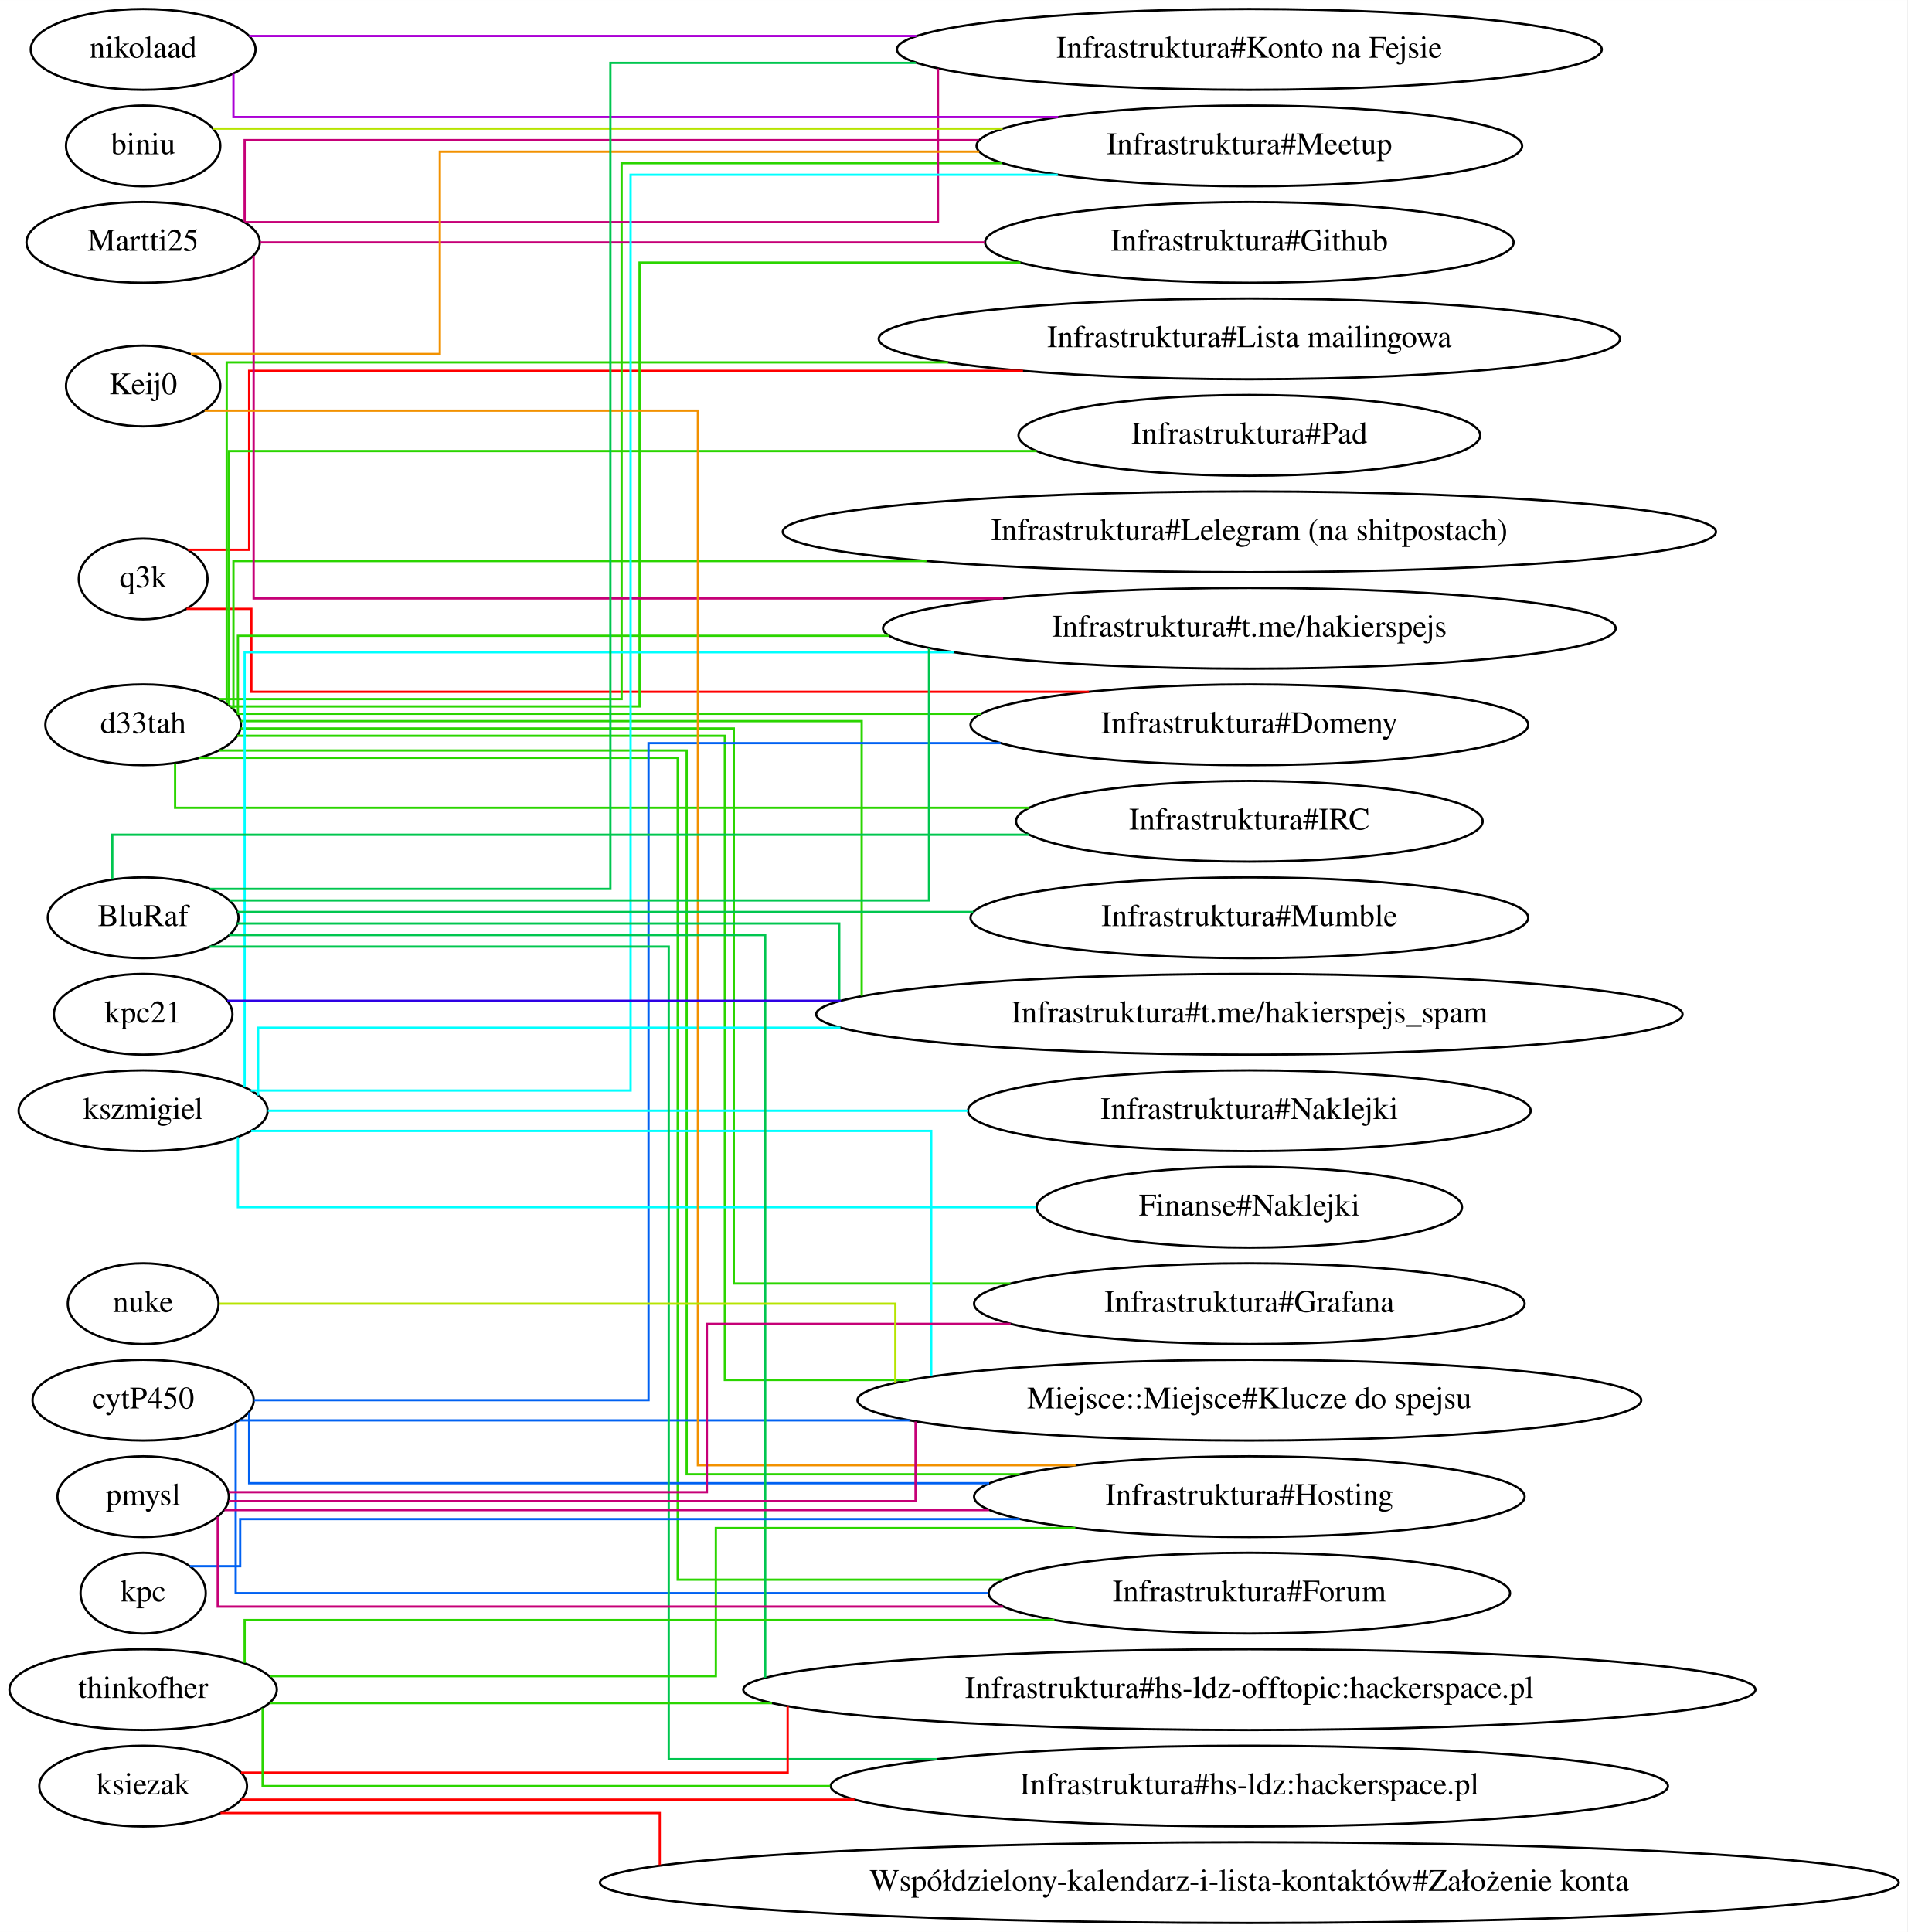
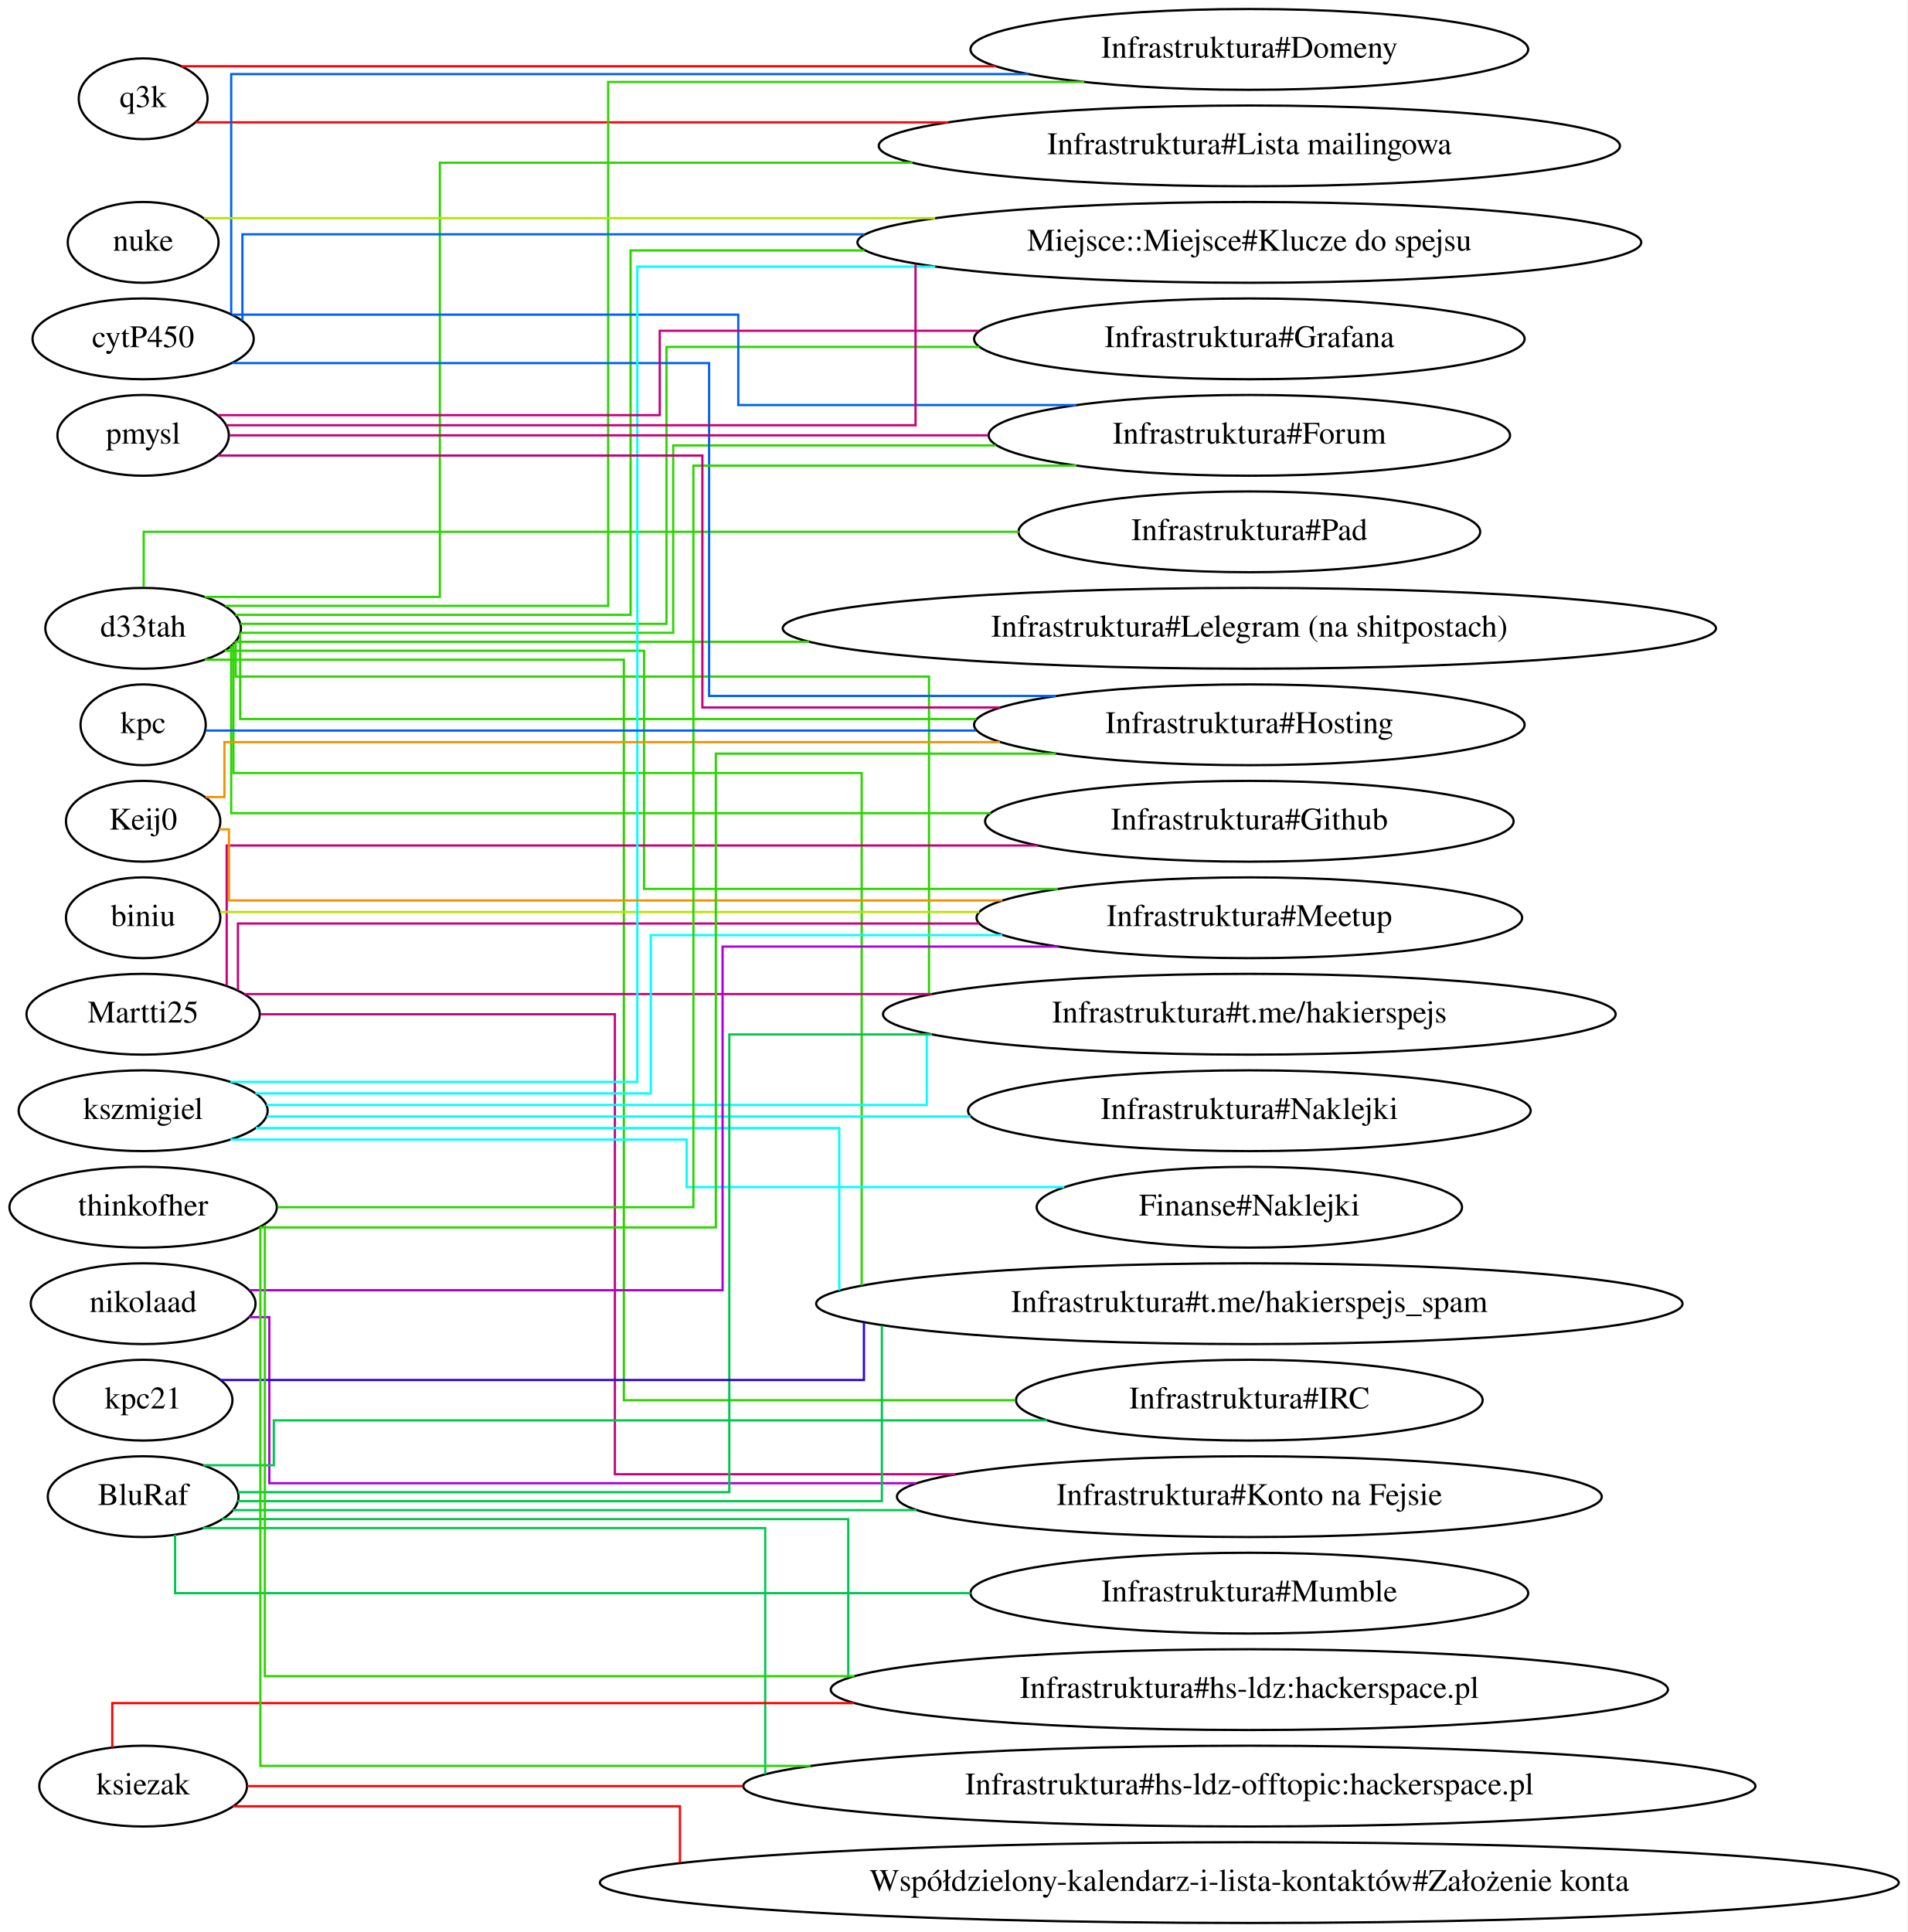
<svg xmlns="http://www.w3.org/2000/svg" width="850pt" height="861pt" viewBox="0.00 0.00 850.04 861.00">
  <g id="graph0" class="graph" transform="scale(1 1) rotate(0) translate(4 857)">
    <polygon fill="#ffffff" stroke="transparent" points="-4,4 -4,-857 846.038,-857 846.038,4 -4,4" />
    <g id="node1" class="node">
-       <ellipse fill="none" stroke="#000000" cx="59.795" cy="-599" rx="28.695" ry="18" />
-       <text text-anchor="middle" x="59.795" y="-595.3" font-family="Times,serif" font-size="14.00" fill="#000000">q3k</text>
+       <ellipse fill="none" stroke="#000000" cx="59.795" cy="-813" rx="28.695" ry="18" />
+       <text text-anchor="middle" x="59.795" y="-809.3" font-family="Times,serif" font-size="14.00" fill="#000000">q3k</text>
    </g>
    <g id="node2" class="node">
-       <ellipse fill="none" stroke="#000000" cx="552.814" cy="-534" rx="124.278" ry="18" />
-       <text text-anchor="middle" x="552.814" y="-530.3" font-family="Times,serif" font-size="14.00" fill="#000000">Infrastruktura#Domeny</text>
+       <ellipse fill="none" stroke="#000000" cx="552.814" cy="-792" rx="165.171" ry="18" />
+       <text text-anchor="middle" x="552.814" y="-788.3" font-family="Times,serif" font-size="14.00" fill="#000000">Infrastruktura#Lista mailingowa</text>
    </g>
    <g id="edge1" class="edge">
-       <path fill="none" stroke="#ff0000" d="M79.139,-585.667C92.561,-585.667 108.038,-585.667 108.038,-585.667 108.038,-585.667 108.038,-548.727 108.038,-548.727 108.038,-548.727 355.625,-548.727 481.353,-548.727" />
+       <path fill="none" stroke="#ff0000" d="M83.242,-802.5C142.518,-802.5 301.936,-802.5 418.633,-802.5" />
    </g>
    <g id="node3" class="node">
-       <ellipse fill="none" stroke="#000000" cx="552.814" cy="-706" rx="165.171" ry="18" />
-       <text text-anchor="middle" x="552.814" y="-702.3" font-family="Times,serif" font-size="14.00" fill="#000000">Infrastruktura#Lista mailingowa</text>
+       <ellipse fill="none" stroke="#000000" cx="552.814" cy="-835" rx="124.278" ry="18" />
+       <text text-anchor="middle" x="552.814" y="-831.3" font-family="Times,serif" font-size="14.00" fill="#000000">Infrastruktura#Domeny</text>
    </g>
    <g id="edge2" class="edge">
-       <path fill="none" stroke="#ff0000" d="M79.83,-612C92.706,-612 107.038,-612 107.038,-612 107.038,-612 107.038,-691.75 107.038,-691.75 107.038,-691.75 320.439,-691.75 451.939,-691.75" />
+       <path fill="none" stroke="#ff0000" d="M76.766,-827.5C133.192,-827.5 317.839,-827.5 439.891,-827.5" />
    </g>
    <g id="node4" class="node">
-       <ellipse fill="none" stroke="#000000" cx="59.795" cy="-534" rx="43.592" ry="18" />
-       <text text-anchor="middle" x="59.795" y="-530.3" font-family="Times,serif" font-size="14.00" fill="#000000">d33tah</text>
+       <ellipse fill="none" stroke="#000000" cx="59.795" cy="-577" rx="43.592" ry="18" />
+       <text text-anchor="middle" x="59.795" y="-573.3" font-family="Times,serif" font-size="14.00" fill="#000000">d33tah</text>
+     </g>
+     <g id="edge13" class="edge">
+       <path fill="none" stroke="#2bd500" d="M87.196,-591C125.93,-591 192.038,-591 192.038,-591 192.038,-591 192.038,-784.5 192.038,-784.5 192.038,-784.5 303.628,-784.5 402.686,-784.5" />
+     </g>
+     <g id="edge15" class="edge">
+       <path fill="none" stroke="#2bd500" d="M96.369,-587C155.864,-587 267.038,-587 267.038,-587 267.038,-587 267.038,-820.5 267.038,-820.5 267.038,-820.5 394.546,-820.5 479.219,-820.5" />
+     </g>
+     <g id="node5" class="node">
+       <ellipse fill="none" stroke="#000000" cx="552.814" cy="-663" rx="116.18" ry="18" />
+       <text text-anchor="middle" x="552.814" y="-659.3" font-family="Times,serif" font-size="14.00" fill="#000000">Infrastruktura#Forum</text>
+     </g>
+     <g id="edge3" class="edge">
+       <path fill="none" stroke="#2bd500" d="M103.125,-575C171.327,-575 296.038,-575 296.038,-575 296.038,-575 296.038,-658.5 296.038,-658.5 296.038,-658.5 370.925,-658.5 439.815,-658.5" />
+     </g>
+     <g id="node6" class="node">
+       <ellipse fill="none" stroke="#000000" cx="552.814" cy="-706" rx="122.678" ry="18" />
+       <text text-anchor="middle" x="552.814" y="-702.3" font-family="Times,serif" font-size="14.00" fill="#000000">Infrastruktura#Grafana</text>
+     </g>
+     <g id="edge4" class="edge">
+       <path fill="none" stroke="#2bd500" d="M103.119,-579C170.572,-579 293.038,-579 293.038,-579 293.038,-579 293.038,-702.4 293.038,-702.4 293.038,-702.4 364.479,-702.4 432.432,-702.4" />
+     </g>
+     <g id="node7" class="node">
+       <ellipse fill="none" stroke="#000000" cx="552.814" cy="-534" rx="122.678" ry="18" />
+       <text text-anchor="middle" x="552.814" y="-530.3" font-family="Times,serif" font-size="14.00" fill="#000000">Infrastruktura#Hosting</text>
+     </g>
+     <g id="edge5" class="edge">
+       <path fill="none" stroke="#2bd500" d="M103.038,-574.826C103.038,-566.429 103.038,-536.571 103.038,-536.571 103.038,-536.571 297.895,-536.571 431.098,-536.571" />
+     </g>
+     <g id="node8" class="node">
+       <ellipse fill="none" stroke="#000000" cx="552.814" cy="-233" rx="103.981" ry="18" />
+       <text text-anchor="middle" x="552.814" y="-229.3" font-family="Times,serif" font-size="14.00" fill="#000000">Infrastruktura#IRC</text>
+     </g>
+     <g id="edge6" class="edge">
+       <path fill="none" stroke="#2bd500" d="M87.365,-563C145.228,-563 274.038,-563 274.038,-563 274.038,-563 274.038,-233 274.038,-233 274.038,-233 369.429,-233 448.611,-233" />
+     </g>
+     <g id="node9" class="node">
+       <ellipse fill="none" stroke="#000000" cx="552.814" cy="-577" rx="207.963" ry="18" />
+       <text text-anchor="middle" x="552.814" y="-573.3" font-family="Times,serif" font-size="14.00" fill="#000000">Infrastruktura#Lelegram (na shitpostach)</text>
+     </g>
+     <g id="edge7" class="edge">
+       <path fill="none" stroke="#2bd500" d="M100.981,-571C157.276,-571 262.067,-571 356.566,-571" />
+     </g>
+     <g id="node10" class="node">
+       <ellipse fill="none" stroke="#000000" cx="552.814" cy="-405" rx="163.271" ry="18" />
+       <text text-anchor="middle" x="552.814" y="-401.3" font-family="Times,serif" font-size="14.00" fill="#000000">Infrastruktura#t.me/hakierspejs</text>
+     </g>
+     <g id="edge8" class="edge">
+       <path fill="none" stroke="#2bd500" d="M101.038,-571.125C101.038,-564.759 101.038,-555.5 101.038,-555.5 101.038,-555.5 410.038,-555.5 410.038,-555.5 410.038,-555.5 410.038,-446.364 410.038,-413.964" />
+     </g>
+     <g id="node11" class="node">
+       <ellipse fill="none" stroke="#000000" cx="552.814" cy="-448" rx="121.578" ry="18" />
+       <text text-anchor="middle" x="552.814" y="-444.3" font-family="Times,serif" font-size="14.00" fill="#000000">Infrastruktura#Meetup</text>
+     </g>
+     <g id="edge9" class="edge">
+       <path fill="none" stroke="#2bd500" d="M96.159,-567C159.418,-567 283.038,-567 283.038,-567 283.038,-567 283.038,-460.857 283.038,-460.857 283.038,-460.857 388.419,-460.857 467.455,-460.857" />
+     </g>
+     <g id="node12" class="node">
+       <ellipse fill="none" stroke="#000000" cx="552.814" cy="-276" rx="193.066" ry="18" />
+       <text text-anchor="middle" x="552.814" y="-272.3" font-family="Times,serif" font-size="14.00" fill="#000000">Infrastruktura#t.me/hakierspejs_spam</text>
+     </g>
+     <g id="edge10" class="edge">
+       <path fill="none" stroke="#2bd500" d="M100.038,-570.097C100.038,-553.458 100.038,-512.5 100.038,-512.5 100.038,-512.5 380.038,-512.5 380.038,-512.5 380.038,-512.5 380.038,-325.727 380.038,-284.141" />
+     </g>
+     <g id="node13" class="node">
+       <ellipse fill="none" stroke="#000000" cx="552.814" cy="-620" rx="102.882" ry="18" />
+       <text text-anchor="middle" x="552.814" y="-616.3" font-family="Times,serif" font-size="14.00" fill="#000000">Infrastruktura#Pad</text>
    </g>
    <g id="edge11" class="edge">
-       <path fill="none" stroke="#2bd500" d="M101.829,-538.909C174.424,-538.909 325.814,-538.909 433.131,-538.909" />
-     </g>
-     <g id="edge8" class="edge">
-       <path fill="none" stroke="#2bd500" d="M97.038,-543.619C97.038,-578.387 97.038,-695.5 97.038,-695.5 97.038,-695.5 284.089,-695.5 418.531,-695.5" />
-     </g>
-     <g id="node5" class="node">
-       <ellipse fill="none" stroke="#000000" cx="552.814" cy="-577" rx="163.271" ry="18" />
-       <text text-anchor="middle" x="552.814" y="-573.3" font-family="Times,serif" font-size="14.00" fill="#000000">Infrastruktura#t.me/hakierspejs</text>
-     </g>
-     <g id="edge3" class="edge">
-       <path fill="none" stroke="#2bd500" d="M102.038,-538.55C102.038,-548.969 102.038,-573.667 102.038,-573.667 102.038,-573.667 262.789,-573.667 392.3,-573.667" />
-     </g>
-     <g id="node6" class="node">
-       <ellipse fill="none" stroke="#000000" cx="552.814" cy="-749" rx="117.779" ry="18" />
-       <text text-anchor="middle" x="552.814" y="-745.3" font-family="Times,serif" font-size="14.00" fill="#000000">Infrastruktura#Github</text>
-     </g>
-     <g id="edge4" class="edge">
-       <path fill="none" stroke="#2bd500" d="M98.585,-542.182C162.037,-542.182 281.038,-542.182 281.038,-542.182 281.038,-542.182 281.038,-740 281.038,-740 281.038,-740 373.724,-740 450.841,-740" />
-     </g>
-     <g id="node7" class="node">
-       <ellipse fill="none" stroke="#000000" cx="552.814" cy="-663" rx="102.882" ry="18" />
-       <text text-anchor="middle" x="552.814" y="-659.3" font-family="Times,serif" font-size="14.00" fill="#000000">Infrastruktura#Pad</text>
-     </g>
-     <g id="edge5" class="edge">
-       <path fill="none" stroke="#2bd500" d="M98.038,-542.774C98.038,-570.747 98.038,-656 98.038,-656 98.038,-656 324.75,-656 458.031,-656" />
-     </g>
-     <g id="node8" class="node">
-       <ellipse fill="none" stroke="#000000" cx="552.814" cy="-491" rx="103.981" ry="18" />
-       <text text-anchor="middle" x="552.814" y="-487.3" font-family="Times,serif" font-size="14.00" fill="#000000">Infrastruktura#IRC</text>
-     </g>
-     <g id="edge6" class="edge">
-       <path fill="none" stroke="#2bd500" d="M74.038,-516.8C74.038,-507.137 74.038,-497 74.038,-497 74.038,-497 314.368,-497 454.481,-497" />
-     </g>
-     <g id="node9" class="node">
-       <ellipse fill="none" stroke="#000000" cx="552.814" cy="-792" rx="121.578" ry="18" />
-       <text text-anchor="middle" x="552.814" y="-788.3" font-family="Times,serif" font-size="14.00" fill="#000000">Infrastruktura#Meetup</text>
-     </g>
-     <g id="edge7" class="edge">
-       <path fill="none" stroke="#2bd500" d="M93.584,-545.455C153.713,-545.455 273.038,-545.455 273.038,-545.455 273.038,-545.455 273.038,-784.286 273.038,-784.286 273.038,-784.286 364.349,-784.286 442.641,-784.286" />
-     </g>
-     <g id="node10" class="node">
-       <ellipse fill="none" stroke="#000000" cx="552.814" cy="-620" rx="207.963" ry="18" />
-       <text text-anchor="middle" x="552.814" y="-616.3" font-family="Times,serif" font-size="14.00" fill="#000000">Infrastruktura#Lelegram (na shitpostach)</text>
-     </g>
-     <g id="edge9" class="edge">
-       <path fill="none" stroke="#2bd500" d="M100.038,-541C100.038,-559.271 100.038,-607 100.038,-607 100.038,-607 276.351,-607 408.931,-607" />
-     </g>
-     <g id="node11" class="node">
-       <ellipse fill="none" stroke="#000000" cx="552.814" cy="-190" rx="122.678" ry="18" />
-       <text text-anchor="middle" x="552.814" y="-186.3" font-family="Times,serif" font-size="14.00" fill="#000000">Infrastruktura#Hosting</text>
-     </g>
-     <g id="edge10" class="edge">
-       <path fill="none" stroke="#2bd500" d="M93.478,-522.545C160.039,-522.545 302.038,-522.545 302.038,-522.545 302.038,-522.545 302.038,-200 302.038,-200 302.038,-200 381.11,-200 450.452,-200" />
-     </g>
-     <g id="node12" class="node">
-       <ellipse fill="none" stroke="#000000" cx="552.814" cy="-276" rx="122.678" ry="18" />
-       <text text-anchor="middle" x="552.814" y="-272.3" font-family="Times,serif" font-size="14.00" fill="#000000">Infrastruktura#Grafana</text>
+       <path fill="none" stroke="#2bd500" d="M60.038,-595.485C60.038,-607.14 60.038,-620 60.038,-620 60.038,-620 305.693,-620 450.112,-620" />
+     </g>
+     <g id="node14" class="node">
+       <ellipse fill="none" stroke="#000000" cx="552.814" cy="-749" rx="174.669" ry="18" />
+       <text text-anchor="middle" x="552.814" y="-745.3" font-family="Times,serif" font-size="14.00" fill="#000000">Miejsce::Miejsce#Klucze do spejsu</text>
    </g>
    <g id="edge12" class="edge">
-       <path fill="none" stroke="#2bd500" d="M103.264,-532.364C178.032,-532.364 323.038,-532.364 323.038,-532.364 323.038,-532.364 323.038,-285 323.038,-285 323.038,-285 386.229,-285 446.334,-285" />
-     </g>
-     <g id="node13" class="node">
-       <ellipse fill="none" stroke="#000000" cx="552.814" cy="-405" rx="193.066" ry="18" />
-       <text text-anchor="middle" x="552.814" y="-401.3" font-family="Times,serif" font-size="14.00" fill="#000000">Infrastruktura#t.me/hakierspejs_spam</text>
-     </g>
-     <g id="edge13" class="edge">
-       <path fill="none" stroke="#2bd500" d="M103.317,-535.636C190.878,-535.636 380.038,-535.636 380.038,-535.636 380.038,-535.636 380.038,-441.771 380.038,-413.172" />
-     </g>
-     <g id="node14" class="node">
-       <ellipse fill="none" stroke="#000000" cx="552.814" cy="-233" rx="174.669" ry="18" />
-       <text text-anchor="middle" x="552.814" y="-229.3" font-family="Times,serif" font-size="14.00" fill="#000000">Miejsce::Miejsce#Klucze do spejsu</text>
+       <path fill="none" stroke="#2bd500" d="M100.912,-583C163.893,-583 277.038,-583 277.038,-583 277.038,-583 277.038,-745.4 277.038,-745.4 277.038,-745.4 325.216,-745.4 381.297,-745.4" />
+     </g>
+     <g id="node15" class="node">
+       <ellipse fill="none" stroke="#000000" cx="552.814" cy="-491" rx="117.779" ry="18" />
+       <text text-anchor="middle" x="552.814" y="-487.3" font-family="Times,serif" font-size="14.00" fill="#000000">Infrastruktura#Github</text>
    </g>
    <g id="edge14" class="edge">
-       <path fill="none" stroke="#2bd500" d="M101.735,-529.091C175.106,-529.091 319.038,-529.091 319.038,-529.091 319.038,-529.091 319.038,-242 319.038,-242 319.038,-242 356.333,-242 401.13,-242" />
-     </g>
-     <g id="node15" class="node">
-       <ellipse fill="none" stroke="#000000" cx="552.814" cy="-147" rx="116.18" ry="18" />
-       <text text-anchor="middle" x="552.814" y="-143.3" font-family="Times,serif" font-size="14.00" fill="#000000">Infrastruktura#Forum</text>
-     </g>
-     <g id="edge15" class="edge">
-       <path fill="none" stroke="#2bd500" d="M84.841,-519.273C146.009,-519.273 298.038,-519.273 298.038,-519.273 298.038,-519.273 298.038,-153 298.038,-153 298.038,-153 373.962,-153 442.917,-153" />
+       <path fill="none" stroke="#2bd500" d="M99.038,-569.099C99.038,-548.475 99.038,-494.6 99.038,-494.6 99.038,-494.6 302.987,-494.6 437.427,-494.6" />
    </g>
    <g id="node16" class="node">
-       <ellipse fill="none" stroke="#000000" cx="59.795" cy="-233" rx="49.291" ry="18" />
-       <text text-anchor="middle" x="59.795" y="-229.3" font-family="Times,serif" font-size="14.00" fill="#000000">cytP450</text>
+       <ellipse fill="none" stroke="#000000" cx="59.795" cy="-706" rx="49.291" ry="18" />
+       <text text-anchor="middle" x="59.795" y="-702.3" font-family="Times,serif" font-size="14.00" fill="#000000">cytP450</text>
+     </g>
+     <g id="edge19" class="edge">
+       <path fill="none" stroke="#0061f2" d="M99.038,-717.314C99.038,-746.849 99.038,-824 99.038,-824 99.038,-824 320.892,-824 454.351,-824" />
+     </g>
+     <g id="edge17" class="edge">
+       <path fill="none" stroke="#0061f2" d="M99.504,-716.8C173.498,-716.8 325.038,-716.8 325.038,-716.8 325.038,-716.8 325.038,-676.5 325.038,-676.5 325.038,-676.5 409.62,-676.5 475.699,-676.5" />
+     </g>
+     <g id="edge18" class="edge">
+       <path fill="none" stroke="#0061f2" d="M99.485,-695.2C170.52,-695.2 312.038,-695.2 312.038,-695.2 312.038,-695.2 312.038,-546.857 312.038,-546.857 312.038,-546.857 397.48,-546.857 466.568,-546.857" />
    </g>
    <g id="edge16" class="edge">
-       <path fill="none" stroke="#0061f2" d="M109.225,-233C175.529,-233 285.038,-233 285.038,-233 285.038,-233 285.038,-525.818 285.038,-525.818 285.038,-525.818 368.299,-525.818 441.966,-525.818" />
-     </g>
-     <g id="edge17" class="edge">
-       <path fill="none" stroke="#0061f2" d="M107.038,-227.541C107.038,-217.248 107.038,-196 107.038,-196 107.038,-196 304.774,-196 436.855,-196" />
-     </g>
-     <g id="edge18" class="edge">
-       <path fill="none" stroke="#0061f2" d="M102.684,-224C168.633,-224 298.131,-224 401.364,-224" />
-     </g>
-     <g id="edge19" class="edge">
-       <path fill="none" stroke="#0061f2" d="M101.038,-222.797C101.038,-200.016 101.038,-147 101.038,-147 101.038,-147 302.612,-147 436.47,-147" />
+       <path fill="none" stroke="#0061f2" d="M104.038,-714.117C104.038,-727.468 104.038,-752.6 104.038,-752.6 104.038,-752.6 254.539,-752.6 381.23,-752.6" />
    </g>
    <g id="node17" class="node">
-       <ellipse fill="none" stroke="#000000" cx="59.795" cy="-749" rx="51.991" ry="18" />
-       <text text-anchor="middle" x="59.795" y="-745.3" font-family="Times,serif" font-size="14.00" fill="#000000">Martti25</text>
+       <ellipse fill="none" stroke="#000000" cx="59.795" cy="-405" rx="51.991" ry="18" />
+       <text text-anchor="middle" x="59.795" y="-401.3" font-family="Times,serif" font-size="14.00" fill="#000000">Martti25</text>
+     </g>
+     <g id="edge20" class="edge">
+       <path fill="none" stroke="#c60077" d="M104.854,-414C173.611,-414 307.651,-414 411.268,-414" />
    </g>
    <g id="edge22" class="edge">
-       <path fill="none" stroke="#c60077" d="M109.038,-742.974C109.038,-713.991 109.038,-590.333 109.038,-590.333 109.038,-590.333 311.702,-590.333 443.116,-590.333" />
+       <path fill="none" stroke="#c60077" d="M102.038,-415.622C102.038,-427.6 102.038,-445.429 102.038,-445.429 102.038,-445.429 298.78,-445.429 432.31,-445.429" />
+     </g>
+     <g id="edge21" class="edge">
+       <path fill="none" stroke="#c60077" d="M97.038,-417.757C97.038,-439.212 97.038,-480.2 97.038,-480.2 97.038,-480.2 325.192,-480.2 458.653,-480.2" />
+     </g>
+     <g id="node18" class="node">
+       <ellipse fill="none" stroke="#000000" cx="552.814" cy="-190" rx="157.072" ry="18" />
+       <text text-anchor="middle" x="552.814" y="-186.3" font-family="Times,serif" font-size="14.00" fill="#000000">Infrastruktura#Konto na Fejsie</text>
    </g>
    <g id="edge23" class="edge">
-       <path fill="none" stroke="#c60077" d="M112.09,-749C188.418,-749 332.402,-749 435.022,-749" />
-     </g>
-     <g id="edge21" class="edge">
-       <path fill="none" stroke="#c60077" d="M105.038,-758.222C105.038,-771.538 105.038,-794.571 105.038,-794.571 105.038,-794.571 299.605,-794.571 432.229,-794.571" />
-     </g>
-     <g id="node18" class="node">
-       <ellipse fill="none" stroke="#000000" cx="552.814" cy="-835" rx="157.072" ry="18" />
-       <text text-anchor="middle" x="552.814" y="-831.3" font-family="Times,serif" font-size="14.00" fill="#000000">Infrastruktura#Konto na Fejsie</text>
-     </g>
-     <g id="edge20" class="edge">
-       <path fill="none" stroke="#c60077" d="M105.02,-758C200.519,-758 414.038,-758 414.038,-758 414.038,-758 414.038,-806.418 414.038,-826.466" />
+       <path fill="none" stroke="#c60077" d="M112.035,-405C174.301,-405 270.038,-405 270.038,-405 270.038,-405 270.038,-200 270.038,-200 270.038,-200 347.804,-200 421.773,-200" />
    </g>
    <g id="node19" class="node">
-       <ellipse fill="none" stroke="#000000" cx="59.795" cy="-792" rx="34.394" ry="18" />
-       <text text-anchor="middle" x="59.795" y="-788.3" font-family="Times,serif" font-size="14.00" fill="#000000">biniu</text>
+       <ellipse fill="none" stroke="#000000" cx="59.795" cy="-448" rx="34.394" ry="18" />
+       <text text-anchor="middle" x="59.795" y="-444.3" font-family="Times,serif" font-size="14.00" fill="#000000">biniu</text>
    </g>
    <g id="edge24" class="edge">
-       <path fill="none" stroke="#b6e400" d="M91.009,-799.714C160.279,-799.714 329.659,-799.714 442.877,-799.714" />
+       <path fill="none" stroke="#b6e400" d="M94.071,-450.571C162.967,-450.571 321.146,-450.571 432.413,-450.571" />
    </g>
    <g id="node20" class="node">
      <ellipse fill="none" stroke="#000000" cx="59.795" cy="-362" rx="55.491" ry="18" />
      <text text-anchor="middle" x="59.795" y="-358.3" font-family="Times,serif" font-size="14.00" fill="#000000">kszmigiel</text>
    </g>
+     <g id="edge26" class="edge">
+       <path fill="none" stroke="#00ffff" d="M114.748,-364.571C213.1,-364.571 409.038,-364.571 409.038,-364.571 409.038,-364.571 409.038,-384.559 409.038,-396.426" />
+     </g>
+     <g id="edge27" class="edge">
+       <path fill="none" stroke="#00ffff" d="M109.725,-369.714C176.351,-369.714 286.038,-369.714 286.038,-369.714 286.038,-369.714 286.038,-440.286 286.038,-440.286 286.038,-440.286 369.279,-440.286 442.766,-440.286" />
+     </g>
+     <g id="edge28" class="edge">
+       <path fill="none" stroke="#00ffff" d="M109.986,-354.286C197.791,-354.286 370.038,-354.286 370.038,-354.286 370.038,-354.286 370.038,-300.09 370.038,-281.884" />
+     </g>
+     <g id="edge30" class="edge">
+       <path fill="none" stroke="#00ffff" d="M98.663,-374.857C161.89,-374.857 280.038,-374.857 280.038,-374.857 280.038,-374.857 280.038,-738.2 280.038,-738.2 280.038,-738.2 345.856,-738.2 412.83,-738.2" />
+     </g>
+     <g id="node21" class="node">
+       <ellipse fill="none" stroke="#000000" cx="552.814" cy="-362" rx="125.378" ry="18" />
+       <text text-anchor="middle" x="552.814" y="-358.3" font-family="Times,serif" font-size="14.00" fill="#000000">Infrastruktura#Naklejki</text>
+     </g>
    <g id="edge25" class="edge">
-       <path fill="none" stroke="#00ffff" d="M105.038,-372.414C105.038,-414.053 105.038,-566.333 105.038,-566.333 105.038,-566.333 289.086,-566.333 421.19,-566.333" />
-     </g>
-     <g id="edge26" class="edge">
-       <path fill="none" stroke="#00ffff" d="M107.739,-371C171.714,-371 277.038,-371 277.038,-371 277.038,-371 277.038,-779.143 277.038,-779.143 277.038,-779.143 386.453,-779.143 467.445,-779.143" />
-     </g>
-     <g id="edge27" class="edge">
-       <path fill="none" stroke="#00ffff" d="M111.038,-368.786C111.038,-379.468 111.038,-399 111.038,-399 111.038,-399 248.884,-399 370.576,-399" />
-     </g>
-     <g id="edge29" class="edge">
-       <path fill="none" stroke="#00ffff" d="M107.897,-353C204.094,-353 411.038,-353 411.038,-353 411.038,-353 411.038,-273.018 411.038,-243.649" />
-     </g>
-     <g id="node21" class="node">
+       <path fill="none" stroke="#00ffff" d="M114.915,-359.429C190.297,-359.429 327.681,-359.429 428.529,-359.429" />
+     </g>
+     <g id="node22" class="node">
      <ellipse fill="none" stroke="#000000" cx="552.814" cy="-319" rx="94.783" ry="18" />
      <text text-anchor="middle" x="552.814" y="-315.3" font-family="Times,serif" font-size="14.00" fill="#000000">Finanse#Naklejki</text>
    </g>
-     <g id="edge28" class="edge">
-       <path fill="none" stroke="#00ffff" d="M102.038,-350.25C102.038,-337.519 102.038,-319 102.038,-319 102.038,-319 325.514,-319 457.767,-319" />
-     </g>
-     <g id="node22" class="node">
-       <ellipse fill="none" stroke="#000000" cx="552.814" cy="-362" rx="125.378" ry="18" />
-       <text text-anchor="middle" x="552.814" y="-358.3" font-family="Times,serif" font-size="14.00" fill="#000000">Infrastruktura#Naklejki</text>
-     </g>
-     <g id="edge30" class="edge">
-       <path fill="none" stroke="#00ffff" d="M115.392,-362C190.563,-362 326.762,-362 427.279,-362" />
+     <g id="edge29" class="edge">
+       <path fill="none" stroke="#00ffff" d="M98.715,-349.143C167.192,-349.143 302.038,-349.143 302.038,-349.143 302.038,-349.143 302.038,-328 302.038,-328 302.038,-328 397.262,-328 470.353,-328" />
    </g>
    <g id="node23" class="node">
-       <ellipse fill="none" stroke="#000000" cx="59.795" cy="-835" rx="50.091" ry="18" />
-       <text text-anchor="middle" x="59.795" y="-831.3" font-family="Times,serif" font-size="14.00" fill="#000000">nikolaad</text>
+       <ellipse fill="none" stroke="#000000" cx="59.795" cy="-276" rx="50.091" ry="18" />
+       <text text-anchor="middle" x="59.795" y="-272.3" font-family="Times,serif" font-size="14.00" fill="#000000">nikolaad</text>
+     </g>
+     <g id="edge32" class="edge">
+       <path fill="none" stroke="#ab00d5" d="M107.16,-282C181.713,-282 318.038,-282 318.038,-282 318.038,-282 318.038,-435.143 318.038,-435.143 318.038,-435.143 400.534,-435.143 467.722,-435.143" />
    </g>
    <g id="edge31" class="edge">
-       <path fill="none" stroke="#ab00d5" d="M100.038,-824.118C100.038,-815.484 100.038,-804.857 100.038,-804.857 100.038,-804.857 336.492,-804.857 467.65,-804.857" />
-     </g>
-     <g id="edge32" class="edge">
-       <path fill="none" stroke="#ab00d5" d="M107.067,-841C174.913,-841 302.897,-841 404.383,-841" />
+       <path fill="none" stroke="#ab00d5" d="M107.002,-270C112.412,-270 116.038,-270 116.038,-270 116.038,-270 116.038,-196 116.038,-196 116.038,-196 277.71,-196 404.332,-196" />
    </g>
    <g id="node24" class="node">
-       <ellipse fill="none" stroke="#000000" cx="59.795" cy="-685" rx="34.394" ry="18" />
-       <text text-anchor="middle" x="59.795" y="-681.3" font-family="Times,serif" font-size="14.00" fill="#000000">Keij0</text>
+       <ellipse fill="none" stroke="#000000" cx="59.795" cy="-491" rx="34.394" ry="18" />
+       <text text-anchor="middle" x="59.795" y="-487.3" font-family="Times,serif" font-size="14.00" fill="#000000">Keij0</text>
    </g>
    <g id="edge34" class="edge">
-       <path fill="none" stroke="#f29100" d="M81.042,-699.25C118.424,-699.25 192.038,-699.25 192.038,-699.25 192.038,-699.25 192.038,-789.429 192.038,-789.429 192.038,-789.429 327.515,-789.429 432.43,-789.429" />
+       <path fill="none" stroke="#f29100" d="M87.632,-501.8C92.499,-501.8 96.038,-501.8 96.038,-501.8 96.038,-501.8 96.038,-526.286 96.038,-526.286 96.038,-526.286 306.451,-526.286 441.658,-526.286" />
    </g>
    <g id="edge33" class="edge">
-       <path fill="none" stroke="#f29100" d="M87.199,-674C151.572,-674 307.038,-674 307.038,-674 307.038,-674 307.038,-204 307.038,-204 307.038,-204 403.344,-204 475.386,-204" />
+       <path fill="none" stroke="#f29100" d="M93.651,-487.4C96.336,-487.4 98.038,-487.4 98.038,-487.4 98.038,-487.4 98.038,-455.714 98.038,-455.714 98.038,-455.714 308.133,-455.714 442.725,-455.714" />
    </g>
    <g id="node25" class="node">
-       <ellipse fill="none" stroke="#000000" cx="59.795" cy="-448" rx="42.494" ry="18" />
-       <text text-anchor="middle" x="59.795" y="-444.3" font-family="Times,serif" font-size="14.00" fill="#000000">BluRaf</text>
+       <ellipse fill="none" stroke="#000000" cx="59.795" cy="-190" rx="42.494" ry="18" />
+       <text text-anchor="middle" x="59.795" y="-186.3" font-family="Times,serif" font-size="14.00" fill="#000000">BluRaf</text>
+     </g>
+     <g id="edge37" class="edge">
+       <path fill="none" stroke="#00c64f" d="M86.53,-204C101.841,-204 118.038,-204 118.038,-204 118.038,-204 118.038,-224 118.038,-224 118.038,-224 335.38,-224 462.728,-224" />
+     </g>
+     <g id="edge39" class="edge">
+       <path fill="none" stroke="#00c64f" d="M102.058,-192C175.996,-192 321.038,-192 321.038,-192 321.038,-192 321.038,-396 321.038,-396 321.038,-396 363.057,-396 411.312,-396" />
+     </g>
+     <g id="edge40" class="edge">
+       <path fill="none" stroke="#00c64f" d="M101.828,-188C190.588,-188 389.038,-188 389.038,-188 389.038,-188 389.038,-243.334 389.038,-266.246" />
+     </g>
+     <g id="edge36" class="edge">
+       <path fill="none" stroke="#00c64f" d="M99.723,-184C165.343,-184 299.213,-184 404.507,-184" />
+     </g>
+     <g id="node26" class="node">
+       <ellipse fill="none" stroke="#000000" cx="552.814" cy="-104" rx="186.567" ry="18" />
+       <text text-anchor="middle" x="552.814" y="-100.3" font-family="Times,serif" font-size="14.00" fill="#000000">Infrastruktura#hs-ldz:hackerspace.pl</text>
    </g>
    <g id="edge35" class="edge">
-       <path fill="none" stroke="#00c64f" d="M98.279,-455.714C189.262,-455.714 410.038,-455.714 410.038,-455.714 410.038,-455.714 410.038,-540.468 410.038,-568.277" />
-     </g>
-     <g id="edge37" class="edge">
-       <path fill="none" stroke="#00c64f" d="M46.038,-465.2C46.038,-474.863 46.038,-485 46.038,-485 46.038,-485 307.128,-485 454.501,-485" />
+       <path fill="none" stroke="#00c64f" d="M94.928,-180C176.928,-180 374.038,-180 374.038,-180 374.038,-180 374.038,-126.892 374.038,-109.466" />
+     </g>
+     <g id="node27" class="node">
+       <ellipse fill="none" stroke="#000000" cx="552.814" cy="-61" rx="225.56" ry="18" />
+       <text text-anchor="middle" x="552.814" y="-57.3" font-family="Times,serif" font-size="14.00" fill="#000000">Infrastruktura#hs-ldz-offtopic:hackerspace.pl</text>
+     </g>
+     <g id="edge38" class="edge">
+       <path fill="none" stroke="#00c64f" d="M86.378,-176C155.77,-176 337.038,-176 337.038,-176 337.038,-176 337.038,-88.737 337.038,-66.24" />
+     </g>
+     <g id="node28" class="node">
+       <ellipse fill="none" stroke="#000000" cx="552.814" cy="-147" rx="124.278" ry="18" />
+       <text text-anchor="middle" x="552.814" y="-143.3" font-family="Times,serif" font-size="14.00" fill="#000000">Infrastruktura#Mumble</text>
    </g>
    <g id="edge41" class="edge">
-       <path fill="none" stroke="#00c64f" d="M101.635,-445.429C186.319,-445.429 370.038,-445.429 370.038,-445.429 370.038,-445.429 370.038,-422.211 370.038,-410.965" />
-     </g>
-     <g id="edge39" class="edge">
-       <path fill="none" stroke="#00c64f" d="M89.631,-460.857C147.212,-460.857 268.038,-460.857 268.038,-460.857 268.038,-460.857 268.038,-829 268.038,-829 268.038,-829 335.122,-829 404.17,-829" />
-     </g>
-     <g id="node26" class="node">
-       <ellipse fill="none" stroke="#000000" cx="552.814" cy="-61" rx="186.567" ry="18" />
-       <text text-anchor="middle" x="552.814" y="-57.3" font-family="Times,serif" font-size="14.00" fill="#000000">Infrastruktura#hs-ldz:hackerspace.pl</text>
-     </g>
-     <g id="edge36" class="edge">
-       <path fill="none" stroke="#00c64f" d="M89.462,-435.143C152.493,-435.143 294.038,-435.143 294.038,-435.143 294.038,-435.143 294.038,-73 294.038,-73 294.038,-73 352.328,-73 413.579,-73" />
-     </g>
-     <g id="node27" class="node">
-       <ellipse fill="none" stroke="#000000" cx="552.814" cy="-448" rx="124.278" ry="18" />
-       <text text-anchor="middle" x="552.814" y="-444.3" font-family="Times,serif" font-size="14.00" fill="#000000">Infrastruktura#Mumble</text>
-     </g>
-     <g id="edge38" class="edge">
-       <path fill="none" stroke="#00c64f" d="M101.829,-450.571C173.667,-450.571 322.666,-450.571 429.76,-450.571" />
-     </g>
-     <g id="node28" class="node">
-       <ellipse fill="none" stroke="#000000" cx="552.814" cy="-104" rx="225.56" ry="18" />
-       <text text-anchor="middle" x="552.814" y="-100.3" font-family="Times,serif" font-size="14.00" fill="#000000">Infrastruktura#hs-ldz-offtopic:hackerspace.pl</text>
-     </g>
-     <g id="edge40" class="edge">
-       <path fill="none" stroke="#00c64f" d="M98.053,-440.286C174.108,-440.286 337.038,-440.286 337.038,-440.286 337.038,-440.286 337.038,-152.065 337.038,-109.282" />
+       <path fill="none" stroke="#00c64f" d="M74.038,-173.005C74.038,-160.986 74.038,-147 74.038,-147 74.038,-147 286.723,-147 428.583,-147" />
    </g>
    <g id="node29" class="node">
-       <ellipse fill="none" stroke="#000000" cx="59.795" cy="-405" rx="39.794" ry="18" />
-       <text text-anchor="middle" x="59.795" y="-401.3" font-family="Times,serif" font-size="14.00" fill="#000000">kpc21</text>
+       <ellipse fill="none" stroke="#000000" cx="59.795" cy="-233" rx="39.794" ry="18" />
+       <text text-anchor="middle" x="59.795" y="-229.3" font-family="Times,serif" font-size="14.00" fill="#000000">kpc21</text>
    </g>
    <g id="edge42" class="edge">
-       <path fill="none" stroke="#2e00e4" d="M97.256,-411C155.288,-411 270.678,-411 370.8,-411" />
+       <path fill="none" stroke="#2e00e4" d="M94.173,-242C177.045,-242 381.038,-242 381.038,-242 381.038,-242 381.038,-257.707 381.038,-267.769" />
    </g>
    <g id="node30" class="node">
      <ellipse fill="none" stroke="#000000" cx="59.795" cy="-61" rx="46.292" ry="18" />
      <text text-anchor="middle" x="59.795" y="-57.3" font-family="Times,serif" font-size="14.00" fill="#000000">ksiezak</text>
    </g>
    <g id="edge43" class="edge">
-       <path fill="none" stroke="#ff0000" d="M103.547,-55C164.584,-55 278.833,-55 376.84,-55" />
+       <path fill="none" stroke="#ff0000" d="M46.038,-78.2C46.038,-87.862 46.038,-98 46.038,-98 46.038,-98 230.323,-98 376.635,-98" />
    </g>
    <g id="edge45" class="edge">
-       <path fill="none" stroke="#ff0000" d="M103.421,-67C183.776,-67 347.038,-67 347.038,-67 347.038,-67 347.038,-85.701 347.038,-96.513" />
+       <path fill="none" stroke="#ff0000" d="M106.177,-61C157.474,-61 243.917,-61 327.164,-61" />
    </g>
    <g id="node31" class="node">
      <ellipse fill="none" stroke="#000000" cx="552.814" cy="-18" rx="289.449" ry="18" />
      <text text-anchor="middle" x="552.814" y="-14.3" font-family="Times,serif" font-size="14.00" fill="#000000">Współdzielony-kalendarz-i-lista-kontaktów#Założenie konta</text>
    </g>
    <g id="edge44" class="edge">
-       <path fill="none" stroke="#ff0000" d="M94.264,-49C158.495,-49 290.038,-49 290.038,-49 290.038,-49 290.038,-35.006 290.038,-25.823" />
+       <path fill="none" stroke="#ff0000" d="M99.839,-52C167.945,-52 299.038,-52 299.038,-52 299.038,-52 299.038,-37.007 299.038,-26.933" />
    </g>
    <g id="node32" class="node">
-       <ellipse fill="none" stroke="#000000" cx="59.795" cy="-104" rx="59.59" ry="18" />
-       <text text-anchor="middle" x="59.795" y="-100.3" font-family="Times,serif" font-size="14.00" fill="#000000">thinkofher</text>
+       <ellipse fill="none" stroke="#000000" cx="59.795" cy="-319" rx="59.59" ry="18" />
+       <text text-anchor="middle" x="59.795" y="-315.3" font-family="Times,serif" font-size="14.00" fill="#000000">thinkofher</text>
+     </g>
+     <g id="edge49" class="edge">
+       <path fill="none" stroke="#2bd500" d="M119.788,-319C192.392,-319 305.038,-319 305.038,-319 305.038,-319 305.038,-649.5 305.038,-649.5 305.038,-649.5 403.039,-649.5 475.774,-649.5" />
+     </g>
+     <g id="edge47" class="edge">
+       <path fill="none" stroke="#2bd500" d="M111.755,-310C186.384,-310 315.038,-310 315.038,-310 315.038,-310 315.038,-521.143 315.038,-521.143 315.038,-521.143 398.588,-521.143 466.635,-521.143" />
+     </g>
+     <g id="edge46" class="edge">
+       <path fill="none" stroke="#2bd500" d="M114.038,-311.062C114.038,-272.886 114.038,-110 114.038,-110 114.038,-110 254.804,-110 376.875,-110" />
    </g>
    <g id="edge48" class="edge">
-       <path fill="none" stroke="#2bd500" d="M116.442,-110C191.638,-110 315.038,-110 315.038,-110 315.038,-110 315.038,-176 315.038,-176 315.038,-176 405.899,-176 475.286,-176" />
-     </g>
-     <g id="edge47" class="edge">
-       <path fill="none" stroke="#2bd500" d="M105.038,-115.897C105.038,-124.639 105.038,-135 105.038,-135 105.038,-135 335.731,-135 465.947,-135" />
-     </g>
-     <g id="edge46" class="edge">
-       <path fill="none" stroke="#2bd500" d="M113.038,-95.709C113.038,-83.214 113.038,-61 113.038,-61 113.038,-61 246.212,-61 365.99,-61" />
-     </g>
-     <g id="edge49" class="edge">
-       <path fill="none" stroke="#2bd500" d="M116.35,-98C171.299,-98 258.2,-98 340.043,-98" />
+       <path fill="none" stroke="#2bd500" d="M112.038,-310.138C112.038,-265.781 112.038,-70 112.038,-70 112.038,-70 239.427,-70 357.237,-70" />
    </g>
    <g id="node33" class="node">
-       <ellipse fill="none" stroke="#000000" cx="59.795" cy="-147" rx="27.895" ry="18" />
-       <text text-anchor="middle" x="59.795" y="-143.3" font-family="Times,serif" font-size="14.00" fill="#000000">kpc</text>
+       <ellipse fill="none" stroke="#000000" cx="59.795" cy="-534" rx="27.895" ry="18" />
+       <text text-anchor="middle" x="59.795" y="-530.3" font-family="Times,serif" font-size="14.00" fill="#000000">kpc</text>
    </g>
    <g id="edge50" class="edge">
-       <path fill="none" stroke="#0061f2" d="M80.656,-159C91.715,-159 103.038,-159 103.038,-159 103.038,-159 103.038,-180 103.038,-180 103.038,-180 317.746,-180 450.471,-180" />
+       <path fill="none" stroke="#0061f2" d="M87.714,-531.429C152.491,-531.429 316.219,-531.429 430.993,-531.429" />
    </g>
    <g id="node34" class="node">
-       <ellipse fill="none" stroke="#000000" cx="59.795" cy="-190" rx="38.194" ry="18" />
-       <text text-anchor="middle" x="59.795" y="-186.3" font-family="Times,serif" font-size="14.00" fill="#000000">pmysl</text>
+       <ellipse fill="none" stroke="#000000" cx="59.795" cy="-663" rx="38.194" ry="18" />
+       <text text-anchor="middle" x="59.795" y="-659.3" font-family="Times,serif" font-size="14.00" fill="#000000">pmysl</text>
    </g>
    <g id="edge52" class="edge">
-       <path fill="none" stroke="#c60077" d="M96.048,-184C166.874,-184 326.338,-184 436.754,-184" />
+       <path fill="none" stroke="#c60077" d="M98.481,-663C170.384,-663 327.208,-663 436.361,-663" />
+     </g>
+     <g id="edge54" class="edge">
+       <path fill="none" stroke="#c60077" d="M93.274,-672C157.131,-672 290.038,-672 290.038,-672 290.038,-672 290.038,-709.6 290.038,-709.6 290.038,-709.6 363.114,-709.6 432.193,-709.6" />
    </g>
    <g id="edge53" class="edge">
-       <path fill="none" stroke="#c60077" d="M97.953,-192C168.238,-192 311.038,-192 311.038,-192 311.038,-192 311.038,-267 311.038,-267 311.038,-267 381.55,-267 446.416,-267" />
+       <path fill="none" stroke="#c60077" d="M93.15,-654C161.067,-654 309.038,-654 309.038,-654 309.038,-654 309.038,-541.714 309.038,-541.714 309.038,-541.714 377.333,-541.714 441.626,-541.714" />
    </g>
    <g id="edge51" class="edge">
-       <path fill="none" stroke="#c60077" d="M97.95,-188C187.578,-188 404.038,-188 404.038,-188 404.038,-188 404.038,-210.247 404.038,-223.457" />
-     </g>
-     <g id="edge54" class="edge">
-       <path fill="none" stroke="#c60077" d="M93.038,-181.013C93.038,-166.867 93.038,-141 93.038,-141 93.038,-141 306.972,-141 442.978,-141" />
+       <path fill="none" stroke="#c60077" d="M96.962,-667.5C185.976,-667.5 404.038,-667.5 404.038,-667.5 404.038,-667.5 404.038,-717.742 404.038,-739.331" />
    </g>
    <g id="node35" class="node">
-       <ellipse fill="none" stroke="#000000" cx="59.795" cy="-276" rx="33.595" ry="18" />
-       <text text-anchor="middle" x="59.795" y="-272.3" font-family="Times,serif" font-size="14.00" fill="#000000">nuke</text>
+       <ellipse fill="none" stroke="#000000" cx="59.795" cy="-749" rx="33.595" ry="18" />
+       <text text-anchor="middle" x="59.795" y="-745.3" font-family="Times,serif" font-size="14.00" fill="#000000">nuke</text>
    </g>
    <g id="edge55" class="edge">
-       <path fill="none" stroke="#b6e400" d="M93.784,-276C179.013,-276 395.038,-276 395.038,-276 395.038,-276 395.038,-253.301 395.038,-240.887" />
+       <path fill="none" stroke="#b6e400" d="M87.004,-759.8C147.968,-759.8 299.076,-759.8 412.776,-759.8" />
    </g>
  </g>
</svg>
